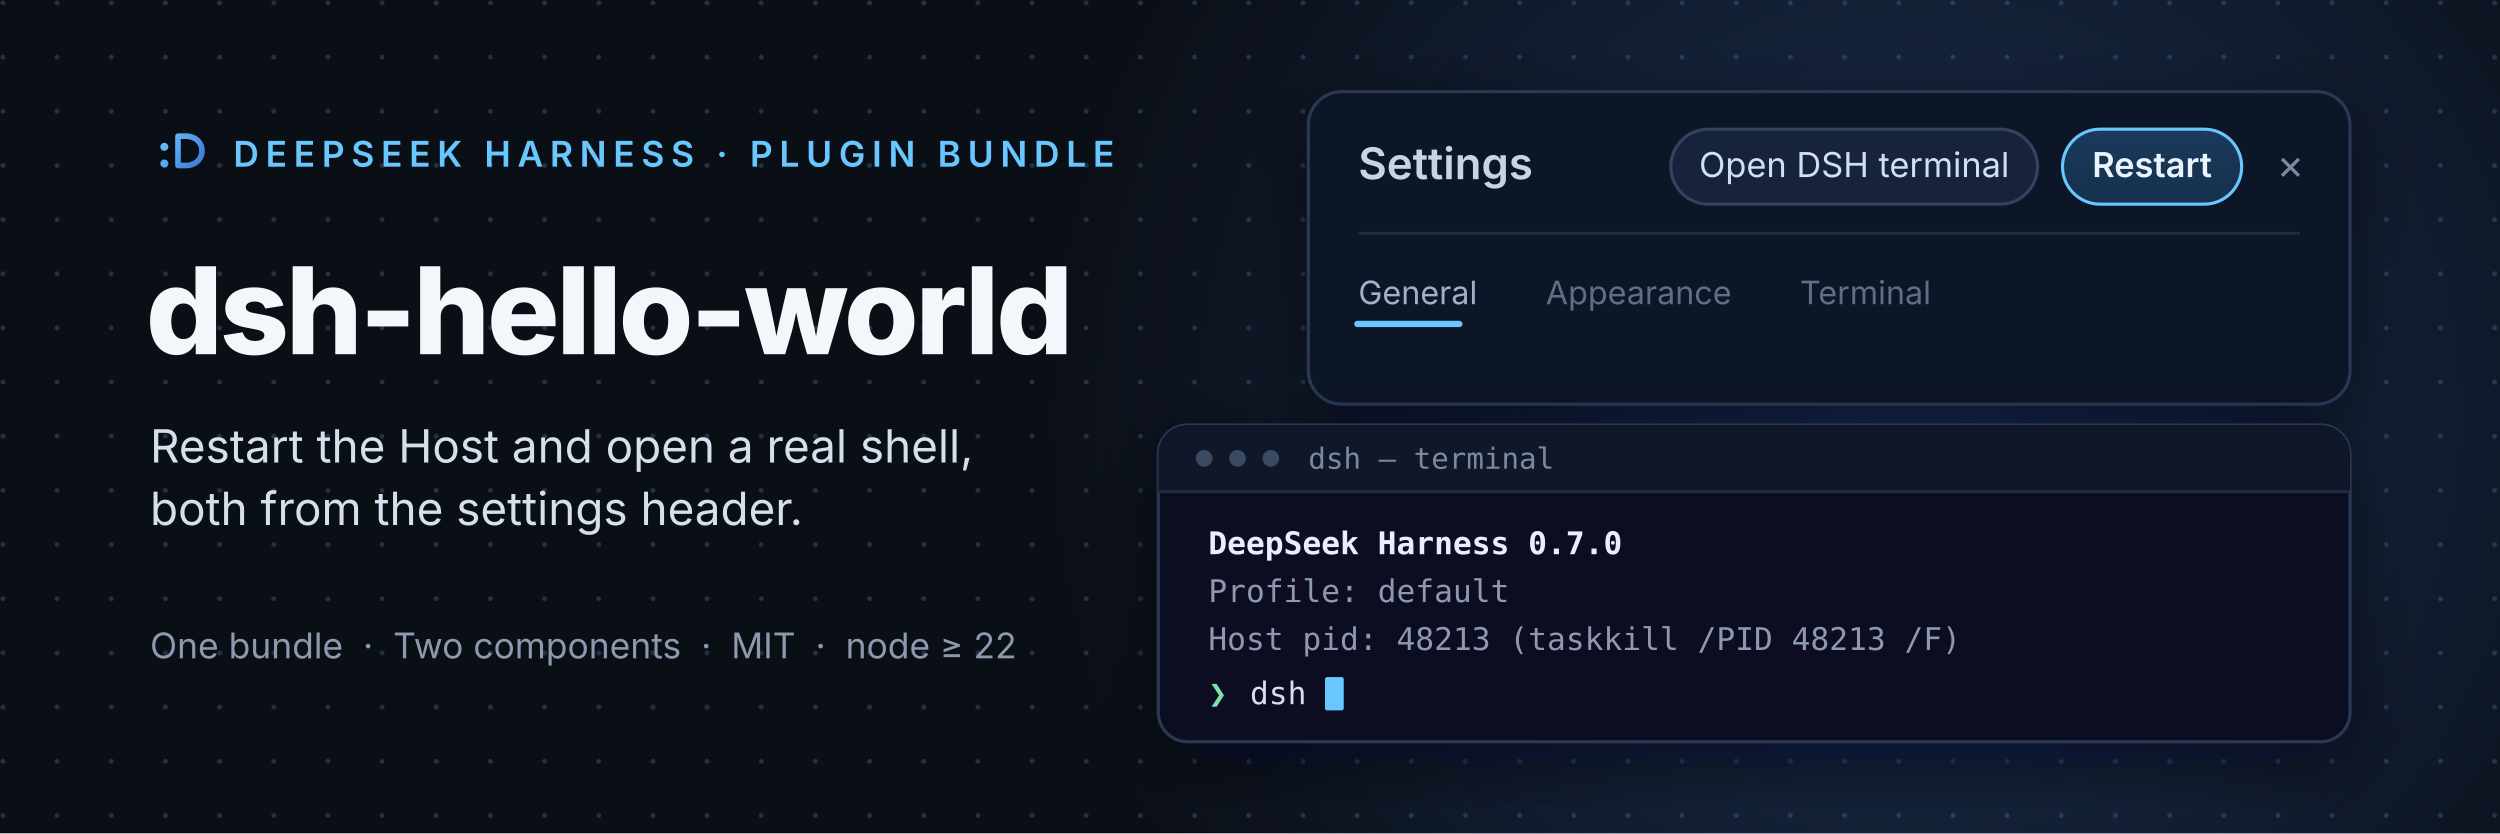
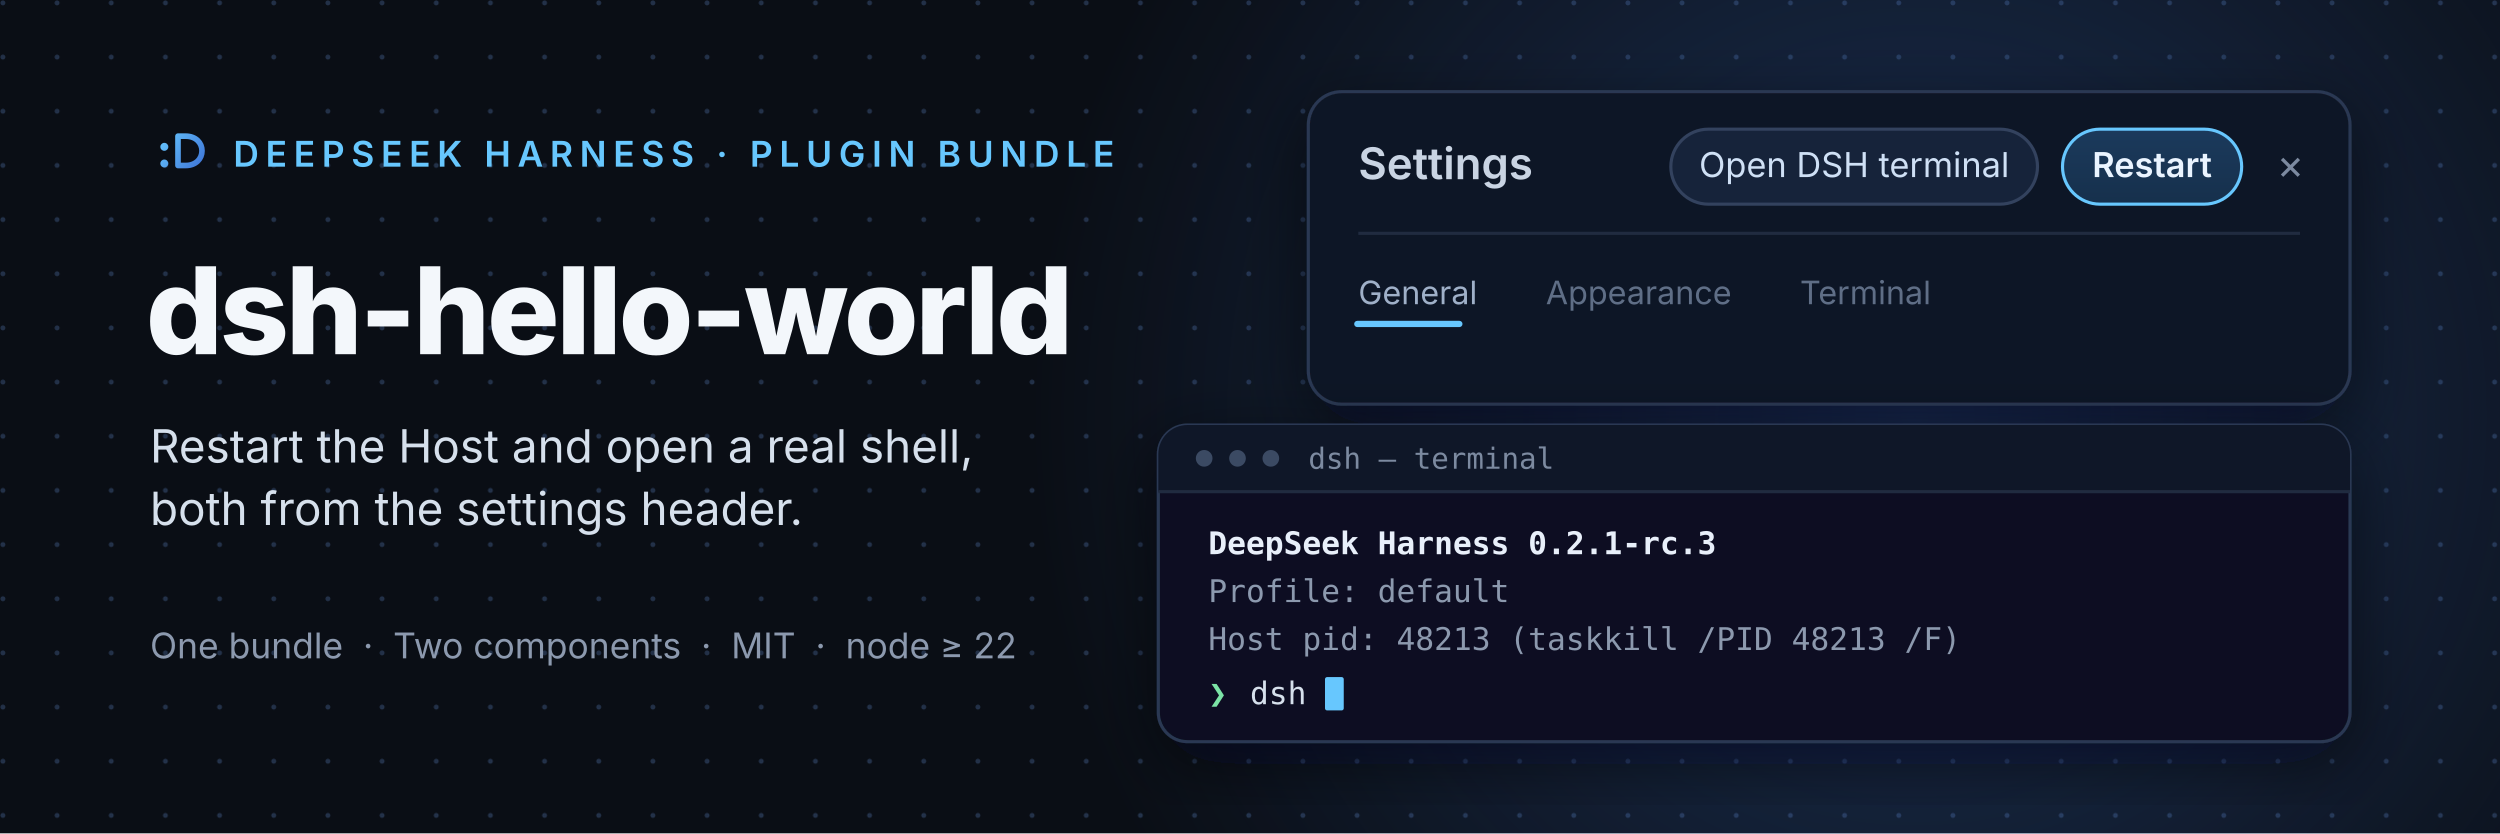
<svg xmlns="http://www.w3.org/2000/svg" viewBox="0 0 1200 400" width="100%" role="img" aria-label="dsh-hello-world — a DeepSeek Harness plugin bundle that adds Restart and Open DSH terminal to the settings header">
  <defs>
    <linearGradient id="helloGrad" x1="6" y1="9" x2="31" y2="27" gradientUnits="userSpaceOnUse">
      <stop stop-color="#67C7FE" />
      <stop offset="1" stop-color="#3F77D8" />
    </linearGradient>
    <linearGradient id="restartFill" x1="0" y1="0" x2="0" y2="1">
      <stop offset="0" stop-color="#1B3A5C" />
      <stop offset="1" stop-color="#16304C" />
    </linearGradient>
    <radialGradient id="glow" cx="0.5" cy="0.5" r="0.5">
      <stop offset="0" stop-color="#3F77D8" stop-opacity="0.32" />
      <stop offset="1" stop-color="#3F77D8" stop-opacity="0" />
    </radialGradient>
    <pattern id="dots" width="26" height="26" patternUnits="userSpaceOnUse">
      <circle cx="1.4" cy="1.4" r="1.2" fill="#223047" />
    </pattern>
    <filter id="soft" x="-20%" y="-20%" width="140%" height="140%">
      <feDropShadow dx="0" dy="10" stdDeviation="16" flood-color="#02060C" flood-opacity="0.55" />
    </filter>
  </defs>
  <rect width="1200" height="400" fill="#0A0E15" />
  <rect width="1200" height="400" fill="url(#dots)" />
  <circle cx="920" cy="200" r="430" fill="url(#glow)" />
  <g transform="translate(72 58) scale(0.8)" fill="none">
    <g fill="url(#helloGrad)">
      <circle cx="8.6" cy="15.6" r="2.4" />
      <circle cx="8.6" cy="25.6" r="2.4" />
    </g>
    <path d="M16.8 9.2H21.4C27.6 9.2 31.2 13.3 31.2 18C31.2 22.7 27.6 26.8 21.4 26.8H16.8V9.2Z" stroke="url(#helloGrad)" stroke-width="3.4" stroke-linecap="round" stroke-linejoin="round" />
  </g>
  <text x="112" y="80" font-family="-apple-system, BlinkMacSystemFont, 'Segoe UI', 'PingFang SC', sans-serif" font-size="17" font-weight="600" letter-spacing="3.2" fill="#67C7FE">DEEPSEEK HARNESS · PLUGIN BUNDLE</text>
  <text x="70" y="170" font-family="-apple-system, BlinkMacSystemFont, 'Segoe UI', 'PingFang SC', sans-serif" font-size="58" font-weight="800" letter-spacing="-1.5" fill="#F3F7FB">dsh-hello-world</text>
  <text x="72" y="222" font-family="-apple-system, BlinkMacSystemFont, 'Segoe UI', 'PingFang SC', sans-serif" font-size="22" fill="#D6E0EC">Restart the Host and open a real shell,</text>
  <text x="72" y="252" font-family="-apple-system, BlinkMacSystemFont, 'Segoe UI', 'PingFang SC', sans-serif" font-size="22" fill="#D6E0EC">both from the settings header.</text>
  <text x="72" y="316" font-family="-apple-system, BlinkMacSystemFont, 'Segoe UI', 'PingFang SC', sans-serif" font-size="17" fill="#8C99AE">One bundle  ·  Two components  ·  MIT  ·  node ≥ 22</text>
  <g filter="url(#soft)">
    <rect x="628" y="44" width="500" height="150" rx="16" fill="#111827" stroke="#2A3852" stroke-width="1.5" />
  </g>
  <text x="652" y="86" font-family="-apple-system, BlinkMacSystemFont, 'Segoe UI', 'PingFang SC', sans-serif" font-size="21" font-weight="600" fill="#C9D4E3">Settings</text>
  <rect x="802" y="62" width="176" height="36" rx="18" fill="#16233A" stroke="#33425E" stroke-width="1.5" />
  <text x="890" y="85" text-anchor="middle" font-family="-apple-system, BlinkMacSystemFont, 'Segoe UI', 'PingFang SC', sans-serif" font-size="16.5" fill="#CFE0F5">Open DSH terminal</text>
  <rect x="990" y="62" width="86" height="36" rx="18" fill="url(#restartFill)" stroke="#67C7FE" stroke-width="1.5" />
  <text x="1033" y="85" text-anchor="middle" font-family="-apple-system, BlinkMacSystemFont, 'Segoe UI', 'PingFang SC', sans-serif" font-size="16.5" font-weight="600" fill="#EAF4FF">Restart</text>
  <text x="1106" y="86" text-anchor="end" font-family="-apple-system, BlinkMacSystemFont, 'Segoe UI', sans-serif" font-size="20" fill="#7C8AA0">×</text>
  <line x1="652" y1="112" x2="1104" y2="112" stroke="#202B40" stroke-width="1.5" />
  <text x="652" y="146" font-family="-apple-system, BlinkMacSystemFont, 'Segoe UI', 'PingFang SC', sans-serif" font-size="15.5" fill="#9FB0C8">General</text>
  <text x="742" y="146" font-family="-apple-system, BlinkMacSystemFont, 'Segoe UI', 'PingFang SC', sans-serif" font-size="15.5" fill="#5F6E86">Appearance</text>
  <text x="864" y="146" font-family="-apple-system, BlinkMacSystemFont, 'Segoe UI', 'PingFang SC', sans-serif" font-size="15.5" fill="#5F6E86">Terminal</text>
  <rect x="650" y="154" width="52" height="3" rx="1.5" fill="#67C7FE" />
  <g filter="url(#soft)">
    <path d="M570 204 H1114 A14 14 0 0 1 1128 218 V342 A14 14 0 0 1 1114 356 H570 A14 14 0 0 1 556 342 V218 A14 14 0 0 1 570 204 Z" fill="#0B1120" stroke="#2A3852" stroke-width="1.5" />
  </g>
  <path d="M570 204 H1114 A14 14 0 0 1 1128 218 V236 H556 V218 A14 14 0 0 1 570 204 Z" fill="#0F1728" />
  <circle cx="578" cy="220" r="4" fill="#3B4A63" />
  <circle cx="594" cy="220" r="4" fill="#3B4A63" />
  <circle cx="610" cy="220" r="4" fill="#3B4A63" />
  <text x="628" y="225" font-family="ui-monospace, 'SFMono-Regular', 'Cascadia Code', Consolas, monospace" font-size="14" fill="#7C8AA0">dsh — terminal</text>
  <line x1="556" y1="236" x2="1128" y2="236" stroke="#202B40" stroke-width="1.5" />
-   <text x="580" y="266" font-family="ui-monospace, 'SFMono-Regular', 'Cascadia Code', Consolas, monospace" font-size="15" font-weight="600" fill="#E8EFFA">DeepSeek Harness 0.7.0</text>
+   <text x="580" y="266" font-family="ui-monospace, 'SFMono-Regular', 'Cascadia Code', Consolas, monospace" font-size="15" font-weight="600" fill="#E8EFFA">DeepSeek Harness 0.2.1-rc.3</text>
  <text x="580" y="289" font-family="ui-monospace, 'SFMono-Regular', 'Cascadia Code', Consolas, monospace" font-size="15" fill="#8C99AE">Profile: default</text>
  <text x="580" y="312" font-family="ui-monospace, 'SFMono-Regular', 'Cascadia Code', Consolas, monospace" font-size="15" fill="#8C99AE">Host pid: 48213 (taskkill /PID 48213 /F)</text>
  <text x="580" y="338" font-family="ui-monospace, 'SFMono-Regular', 'Cascadia Code', Consolas, monospace" font-size="15" fill="#7BE3A6">❯</text>
  <text x="600" y="338" font-family="ui-monospace, 'SFMono-Regular', 'Cascadia Code', Consolas, monospace" font-size="15" fill="#D6E0EC">dsh</text>
  <rect x="636" y="325" width="9" height="16" rx="1" fill="#67C7FE" />
</svg>
